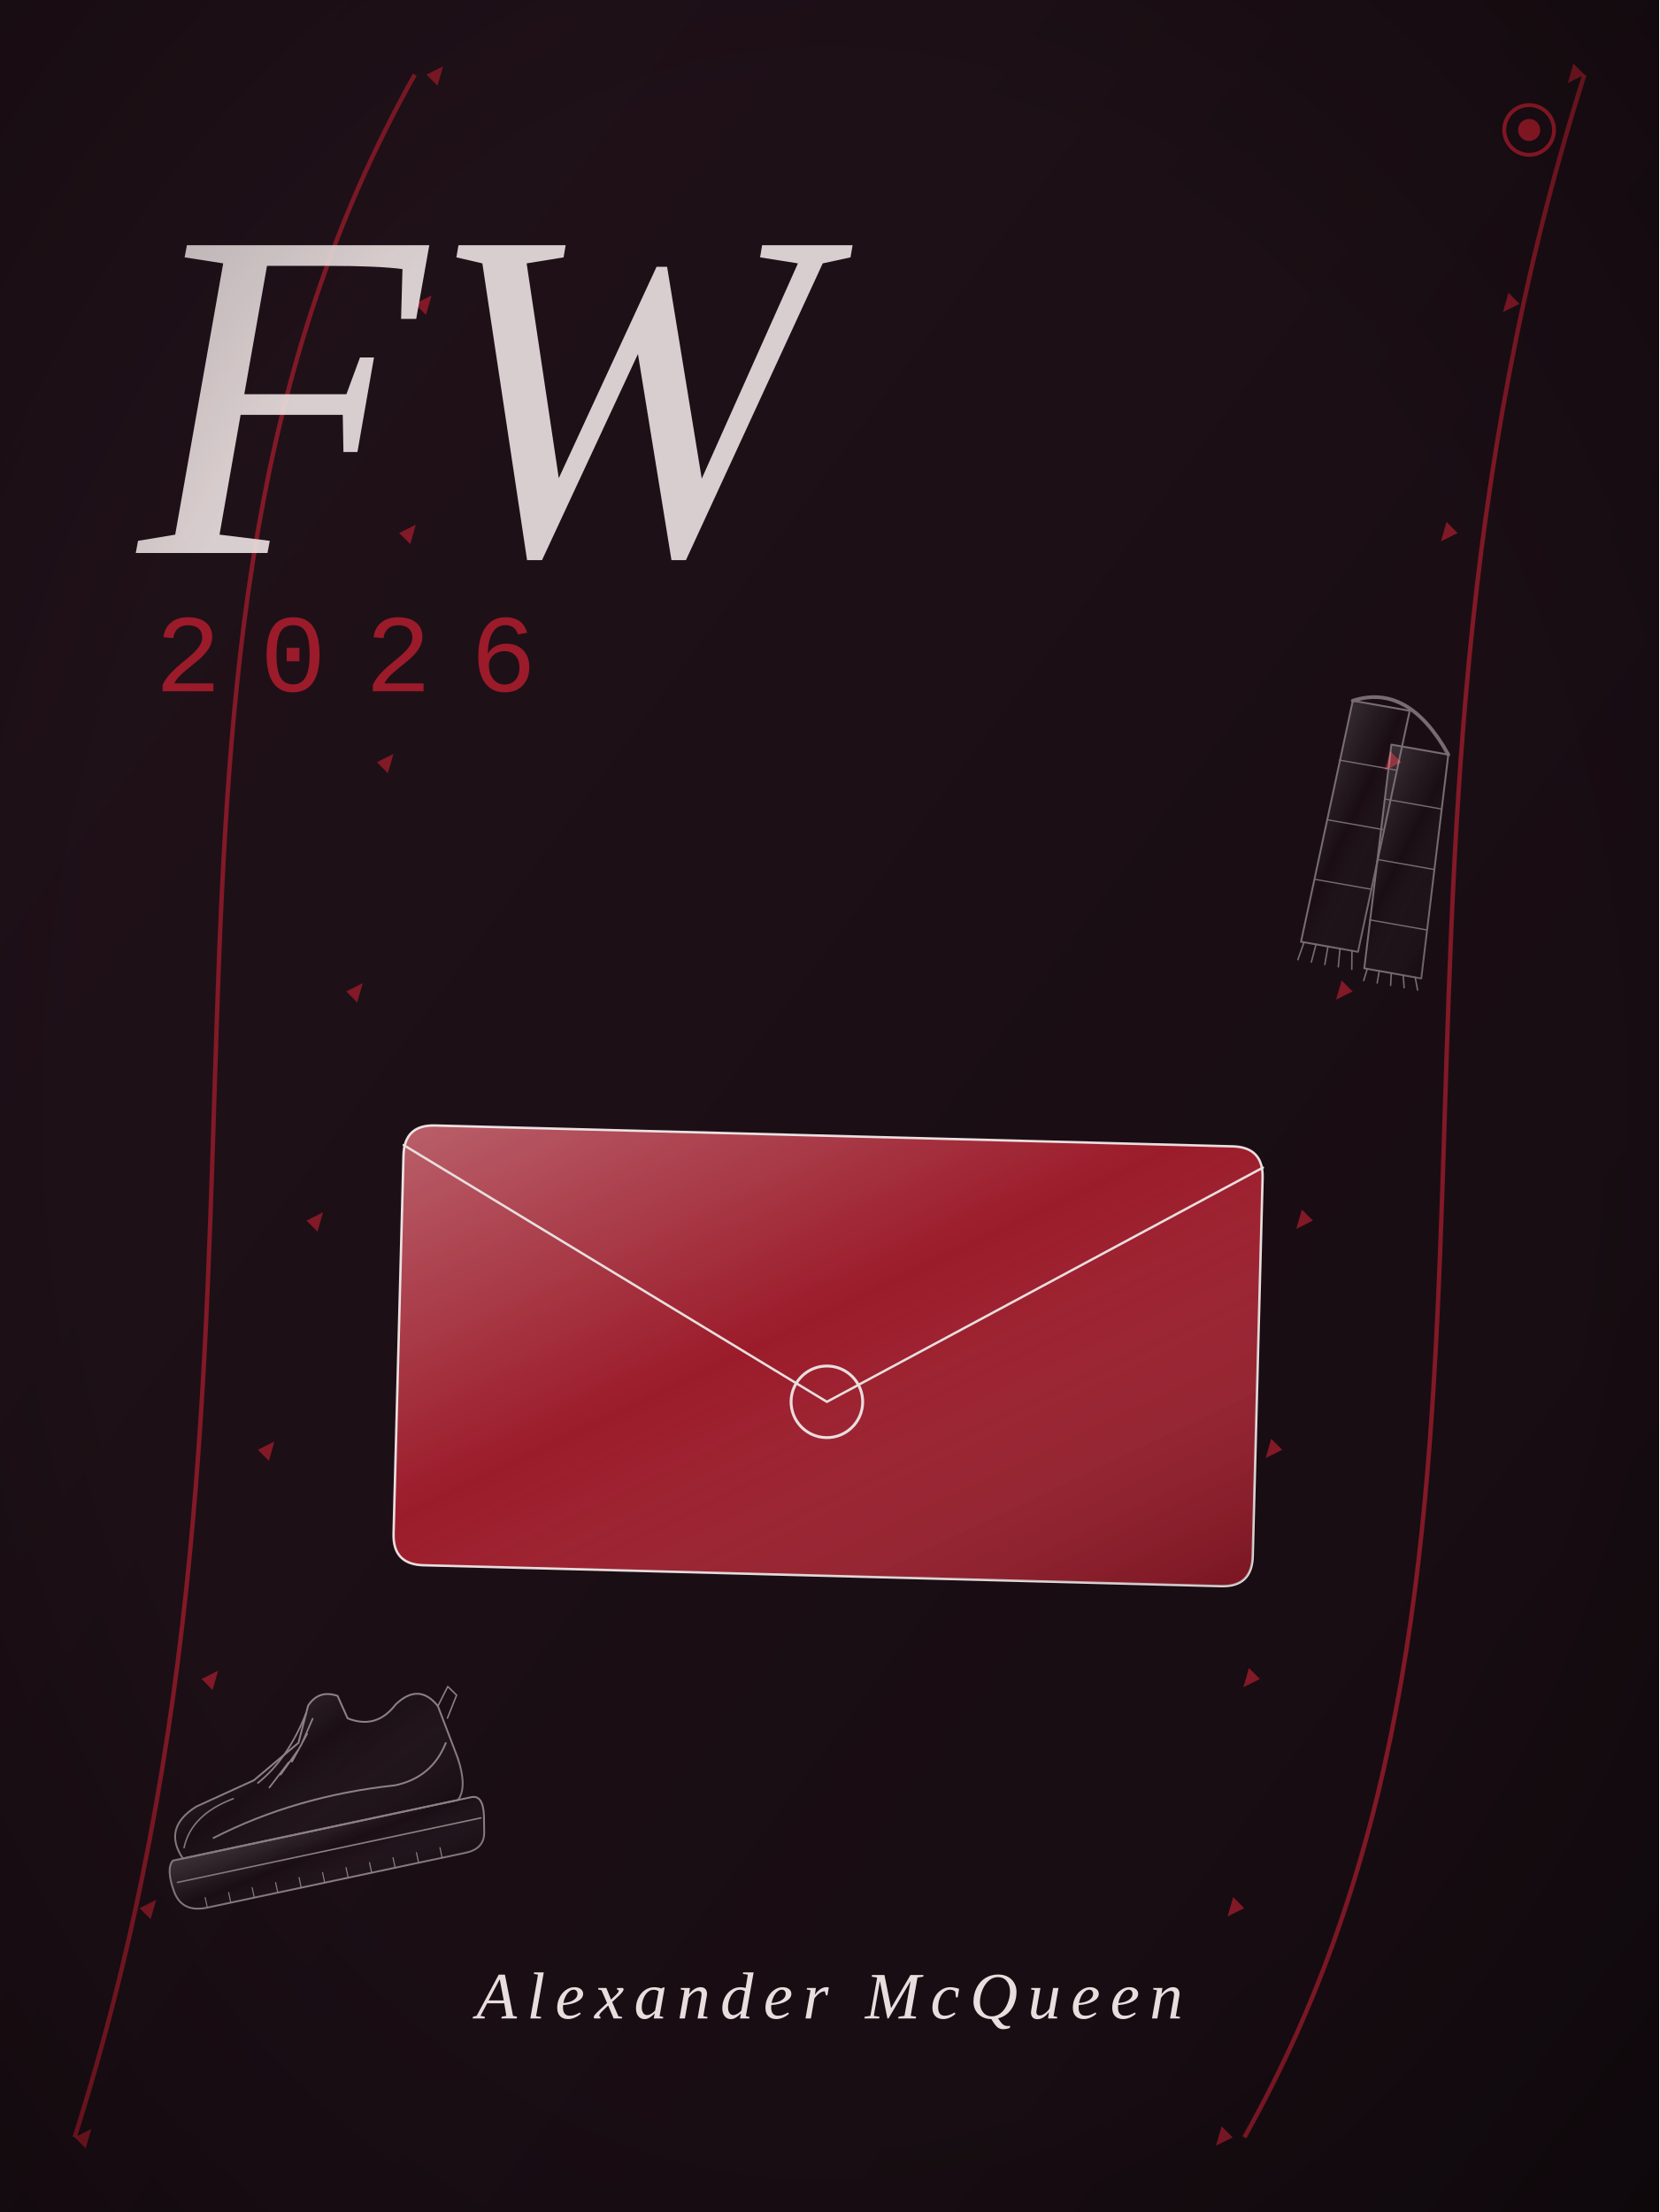
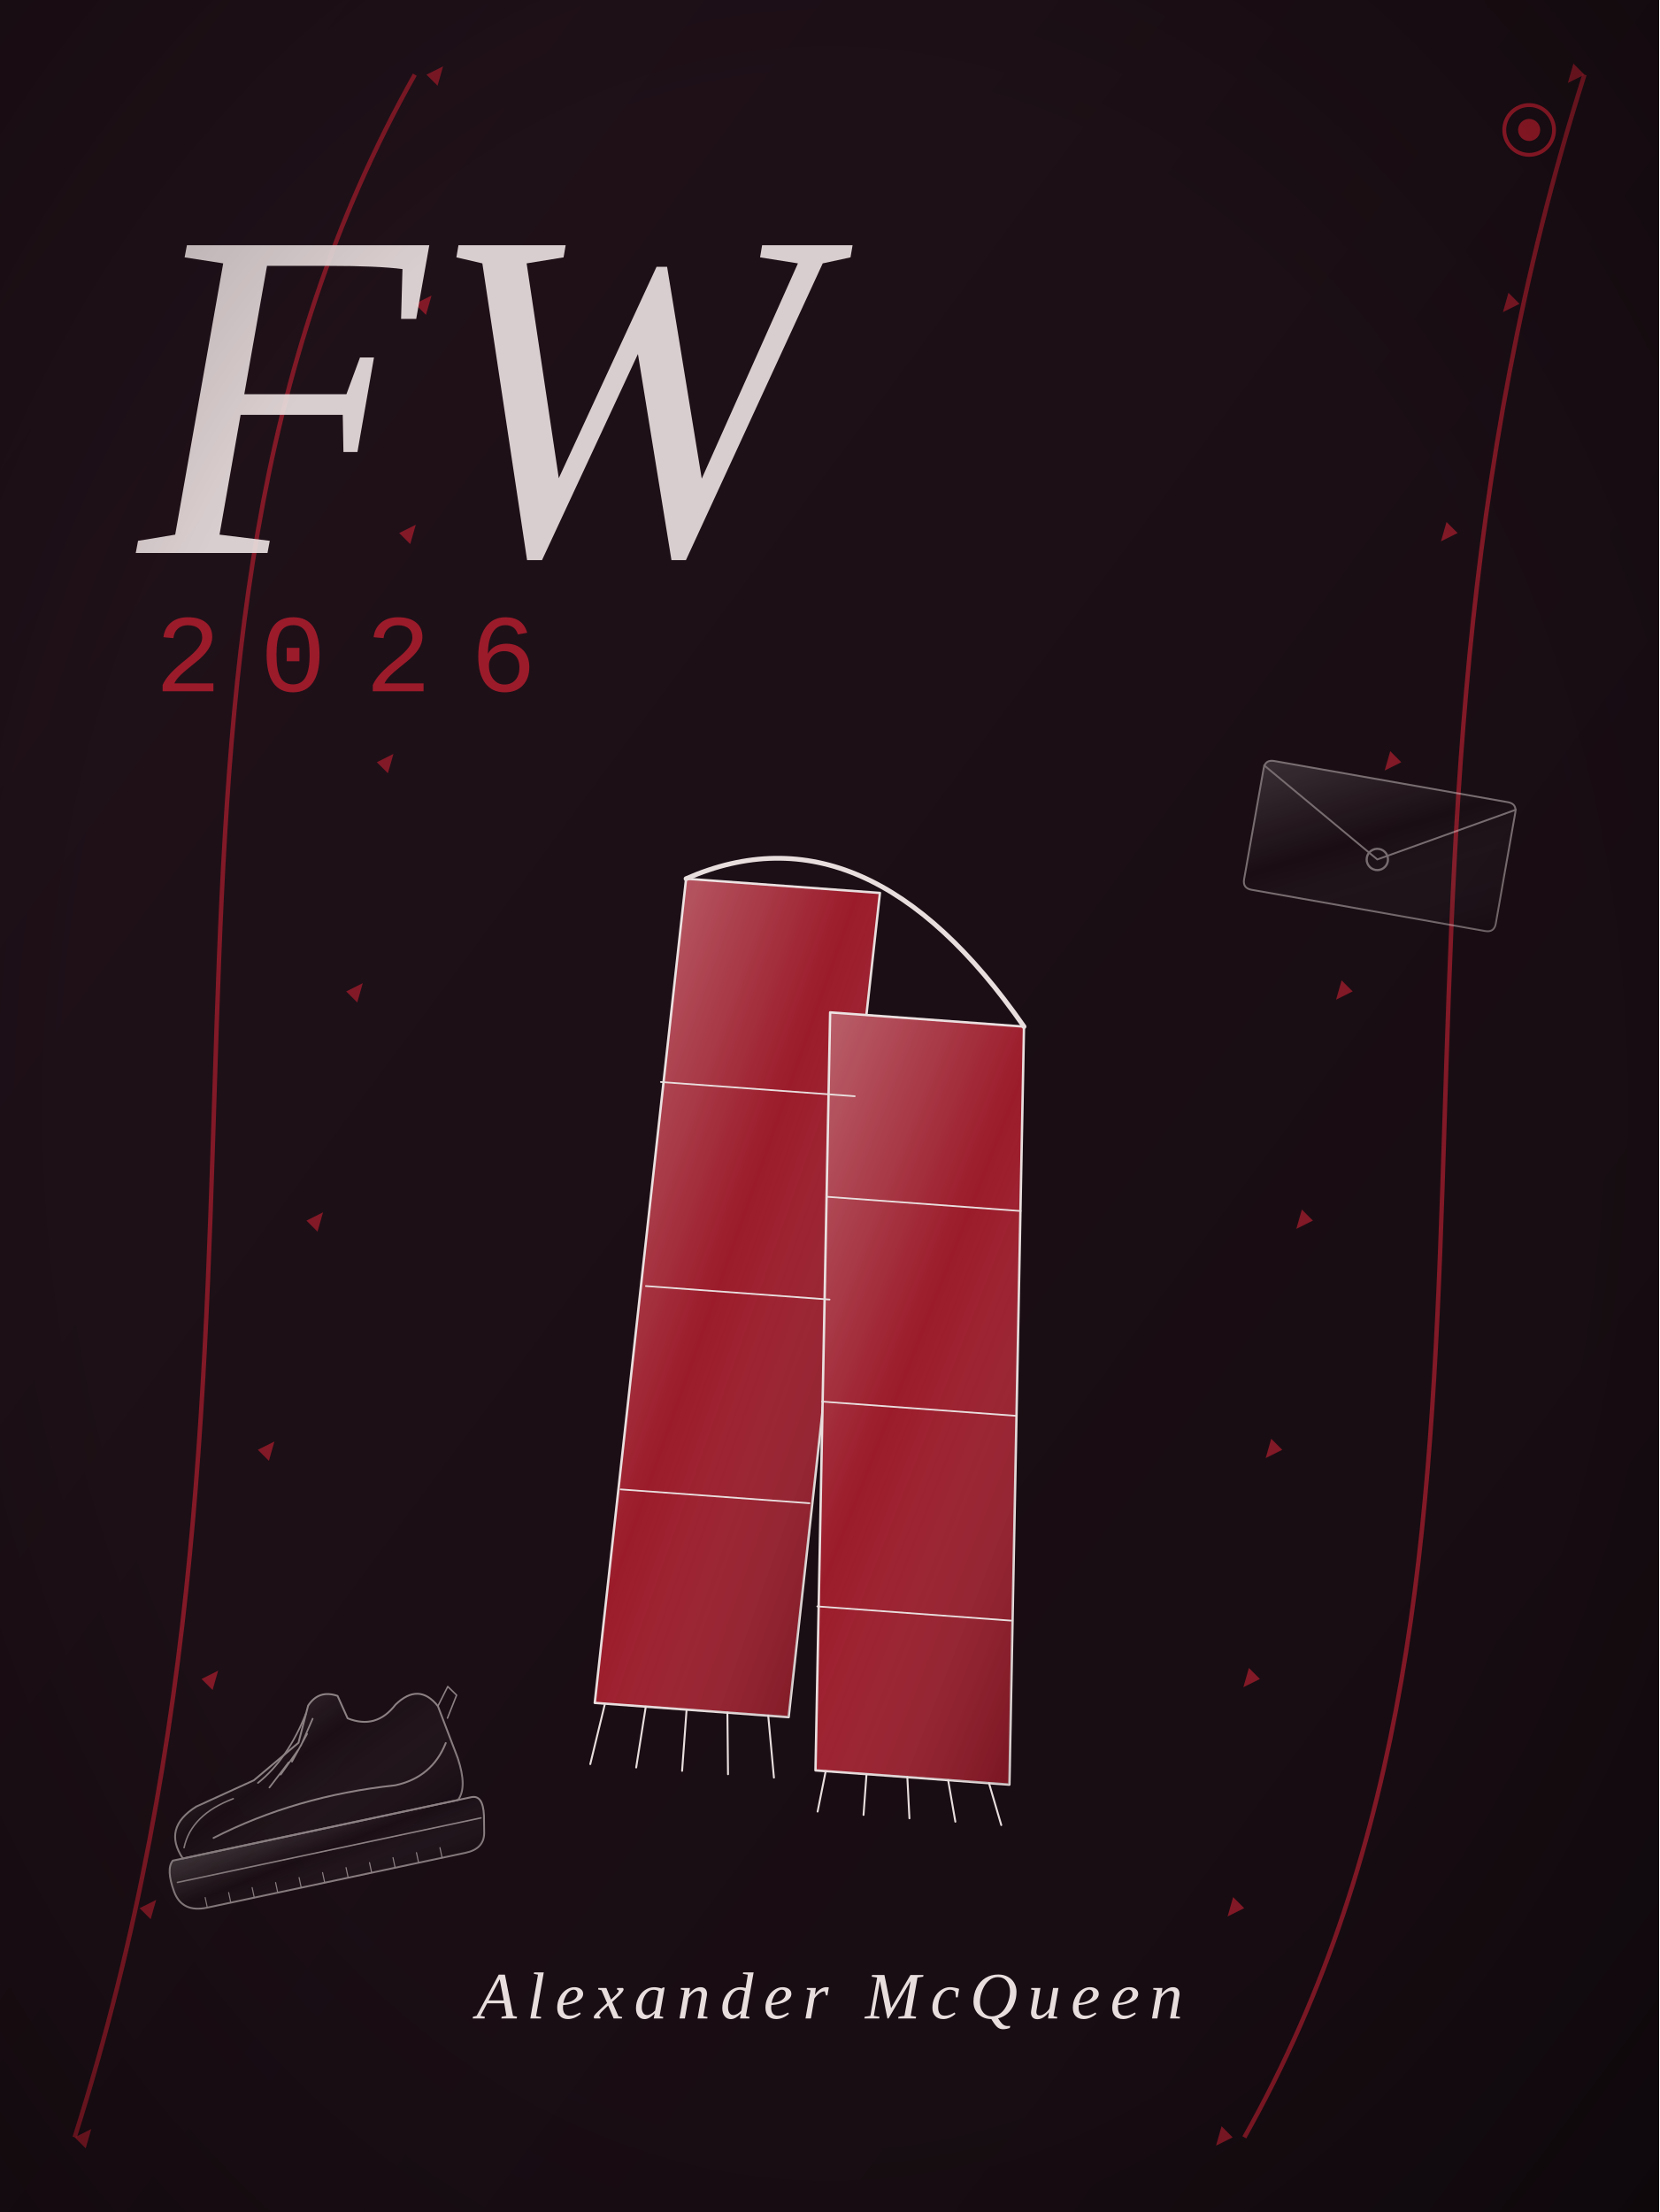
<svg xmlns="http://www.w3.org/2000/svg" viewBox="0 0 600 800" width="900" height="1200">
  <defs>
    <radialGradient id="bg" cx="50%" cy="42%" r="80%">
      <stop offset="0" stop-color="#22121A" />
      <stop offset="1" stop-color="#140B10" />
    </radialGradient>
    <linearGradient id="bgd" x1="0" y1="0" x2="1" y2="1">
      <stop offset="0" stop-color="#22121A" />
      <stop offset="1" stop-color="#140B10" />
    </linearGradient>
    <linearGradient id="sheen" x1="0" y1="0" x2="1" y2="1">
      <stop offset="0" stop-color="#fff" stop-opacity=".30" />
      <stop offset=".45" stop-color="#fff" stop-opacity="0" />
      <stop offset="1" stop-color="#000" stop-opacity=".22" />
    </linearGradient>
    <linearGradient id="multi" x1="0" y1="0" x2="1" y2="1">
      <stop offset="0" stop-color="#B3122E" />
      <stop offset=".35" stop-color="#C9A227" />
      <stop offset=".7" stop-color="#2F5D46" />
      <stop offset="1" stop-color="#3557A0" />
    </linearGradient>
    <radialGradient id="vig" cx="50%" cy="50%" r="75%">
      <stop offset=".6" stop-color="#000" stop-opacity="0" />
      <stop offset="1" stop-color="#000" stop-opacity=".35" />
    </radialGradient>
  </defs>
  <rect width="600" height="800" fill="url(#bgd)" />
  <path d="M27 773 C 120 480, 30 240, 150 27 M573 27 C 480 320, 570 560, 450 773" fill="none" stroke="#9B1B2A" stroke-width="1.6" opacity="0.8" />
  <path d="M27 773 l6 -3 l-2 7 Z" fill="#9B1B2A" opacity="0.8" />
  <path d="M573 27 l-6 3 l2 -7 Z" fill="#9B1B2A" opacity="0.8" />
  <path d="M50.483 690.111 l6 -3 l-2 7 Z" fill="#9B1B2A" opacity="0.8" />
  <path d="M549.517 109.889 l-6 3 l2 -7 Z" fill="#9B1B2A" opacity="0.8" />
  <path d="M72.884 607.222 l6 -3 l-2 7 Z" fill="#9B1B2A" opacity="0.8" />
  <path d="M527.116 192.778 l-6 3 l2 -7 Z" fill="#9B1B2A" opacity="0.8" />
  <path d="M93.244 524.333 l6 -3 l-2 7 Z" fill="#9B1B2A" opacity="0.8" />
  <path d="M506.756 275.667 l-6 3 l2 -7 Z" fill="#9B1B2A" opacity="0.8" />
  <path d="M110.825 441.444 l6 -3 l-2 7 Z" fill="#9B1B2A" opacity="0.8" />
  <path d="M489.175 358.556 l-6 3 l2 -7 Z" fill="#9B1B2A" opacity="0.8" />
  <path d="M125.196 358.556 l6 -3 l-2 7 Z" fill="#9B1B2A" opacity="0.8" />
  <path d="M474.804 441.444 l-6 3 l2 -7 Z" fill="#9B1B2A" opacity="0.8" />
  <path d="M136.279 275.667 l6 -3 l-2 7 Z" fill="#9B1B2A" opacity="0.8" />
  <path d="M463.721 524.333 l-6 3 l2 -7 Z" fill="#9B1B2A" opacity="0.8" />
  <path d="M144.359 192.778 l6 -3 l-2 7 Z" fill="#9B1B2A" opacity="0.8" />
  <path d="M455.641 607.222 l-6 3 l2 -7 Z" fill="#9B1B2A" opacity="0.8" />
  <path d="M150.052 109.889 l6 -3 l-2 7 Z" fill="#9B1B2A" opacity="0.8" />
  <path d="M449.948 690.111 l-6 3 l2 -7 Z" fill="#9B1B2A" opacity="0.8" />
  <path d="M154.234 27 l6 -3 l-2 7 Z" fill="#9B1B2A" opacity="0.8" />
  <path d="M445.766 773 l-6 3 l2 -7 Z" fill="#9B1B2A" opacity="0.8" />
  <circle cx="553" cy="47" r="9" fill="none" stroke="#9B1B2A" stroke-width="1.4" />
  <circle cx="553" cy="47" r="4" fill="#9B1B2A" />
-   <g transform="translate(300 470) rotate(1.5) scale(1.85) translate(-100 -100)">
-     <path d="M22 68 L178 68 Q184 68 184 74 L184 148 Q184 154 178 154 L22 154 Q16 154 16 148 L16 74 Q16 68 22 68 Z" fill="#9B1B2A" stroke="#E9DEDE" stroke-width="1.3" stroke-linejoin="round" stroke-linecap="round" vector-effect="non-scaling-stroke" />
-     <path d="M22 68 L178 68 Q184 68 184 74 L184 148 Q184 154 178 154 L22 154 Q16 154 16 148 L16 74 Q16 68 22 68 Z" fill="url(#sheen)" stroke="none" />
-     <path d="M16 72 L100 120 L184 72" fill="none" stroke="#E9DEDE" stroke-width="1.3" stroke-linejoin="round" stroke-linecap="round" vector-effect="non-scaling-stroke" />
-     <path d="M100 120 m-7 0 a7 7 0 1 0 14 0 a7 7 0 1 0 -14 0" fill="none" stroke="#E9DEDE" stroke-width="1.56" stroke-linejoin="round" stroke-linecap="round" vector-effect="non-scaling-stroke" />
+   <g transform="translate(300 470) rotate(4.2) scale(1.85) translate(-100 -100)">
+     <path d="M66 20 L104 20 L98 182 L60 182 Z" fill="#9B1B2A" stroke="#E9DEDE" stroke-width="1.3" stroke-linejoin="round" stroke-linecap="round" vector-effect="non-scaling-stroke" />
+     <path d="M66 20 L104 20 L98 182 L60 182 Z" fill="url(#sheen)" stroke="none" />
+     <path d="M96 44 L134 44 L142 192 L104 192 Z" fill="#9B1B2A" stroke="#E9DEDE" stroke-width="1.3" stroke-linejoin="round" stroke-linecap="round" vector-effect="non-scaling-stroke" />
+     <path d="M96 44 L134 44 L142 192 L104 192 Z" fill="url(#sheen)" stroke="none" />
+     <path d="M66 20 Q100 2 134 44" fill="none" stroke="#E9DEDE" stroke-width="2.6" stroke-linejoin="round" stroke-linecap="round" vector-effect="non-scaling-stroke" />
+     <path d="M64 60 L102 60 M64 100 L100 100 M62 140 L99 140 M98 80 L136 80 M100 120 L138 120 M102 160 L140 160" fill="none" stroke="#E9DEDE" stroke-width="0.91" stroke-linejoin="round" stroke-linecap="round" vector-effect="non-scaling-stroke" />
+     <path d="M62 182 L60 194 M70 182 L69 194 M78 182 L78 194 M86 182 L87 194 M94 182 L96 194 M106 192 L105 200 M114 192 L114 200 M122 192 L123 200 M130 192 L132 200 M138 192 L141 200" fill="none" stroke="#E9DEDE" stroke-width="1.04" stroke-linejoin="round" stroke-linecap="round" vector-effect="non-scaling-stroke" />
  </g>
  <g transform="translate(110 640) rotate(-12) scale(0.62) translate(-100 -100)" opacity="0.55">
    <path d="M20 136 Q12 116 34 108 L70 100 L100 84 L110 64 Q118 56 128 62 L131 76 Q146 86 160 74 Q176 64 184 80 L189 112 Q191 130 184 136 Z" fill="none" stroke="#E9DEDE" stroke-width="1" stroke-linejoin="round" stroke-linecap="round" vector-effect="non-scaling-stroke" />
    <path d="M20 136 Q12 116 34 108 L70 100 L100 84 L110 64 Q118 56 128 62 L131 76 Q146 86 160 74 Q176 64 184 80 L189 112 Q191 130 184 136 Z" fill="url(#sheen)" stroke="none" />
    <path d="M14 136 L192 136 Q199 136 197 148 L195 158 Q193 167 182 167 L28 167 Q13 167 11 154 Q9 140 14 136 Z" fill="none" stroke="#E9DEDE" stroke-width="1" stroke-linejoin="round" stroke-linecap="round" vector-effect="non-scaling-stroke" />
    <path d="M14 136 L192 136 Q199 136 197 148 L195 158 Q193 167 182 167 L28 167 Q13 167 11 154 Q9 140 14 136 Z" fill="url(#sheen)" stroke="none" />
    <path d="M14 149 L195 149" fill="none" stroke="#E9DEDE" stroke-width="0.8" stroke-linejoin="round" stroke-linecap="round" vector-effect="non-scaling-stroke" />
    <path d="M28 161 L28 167 M42 161 L42 167 M56 161 L56 167 M70 161 L70 167 M84 161 L84 167 M98 161 L98 167 M112 161 L112 167 M126 161 L126 167 M140 161 L140 167 M154 161 L154 167 M168 161 L168 167" fill="none" stroke="#E9DEDE" stroke-width="0.6" stroke-linejoin="round" stroke-linecap="round" vector-effect="non-scaling-stroke" />
    <path d="M72 102 Q92 92 108 68" fill="none" stroke="#E9DEDE" stroke-width="0.9" stroke-linejoin="round" stroke-linecap="round" vector-effect="non-scaling-stroke" />
    <path d="M78 106 L92 94 M86 100 L99 88 M94 94 L106 80 M101 86 L111 72" fill="none" stroke="#E9DEDE" stroke-width="0.9" stroke-linejoin="round" stroke-linecap="round" vector-effect="non-scaling-stroke" />
    <path d="M40 128 Q92 114 150 120 Q172 120 184 102" fill="none" stroke="#E9DEDE" stroke-width="1" stroke-linejoin="round" stroke-linecap="round" vector-effect="non-scaling-stroke" />
    <path d="M22 130 Q30 112 56 108" fill="none" stroke="#E9DEDE" stroke-width="0.8" stroke-linejoin="round" stroke-linecap="round" vector-effect="non-scaling-stroke" />
    <path d="M184 80 L192 70 L196 76 L188 88" fill="none" stroke="#E9DEDE" stroke-width="0.8" stroke-linejoin="round" stroke-linecap="round" vector-effect="non-scaling-stroke" />
  </g>
  <g transform="translate(500 300) rotate(10) scale(0.55) translate(-100 -100)" opacity="0.45">
-     <path d="M66 20 L104 20 L98 182 L60 182 Z" fill="none" stroke="#E9DEDE" stroke-width="1" stroke-linejoin="round" stroke-linecap="round" vector-effect="non-scaling-stroke" />
-     <path d="M66 20 L104 20 L98 182 L60 182 Z" fill="url(#sheen)" stroke="none" />
-     <path d="M96 44 L134 44 L142 192 L104 192 Z" fill="none" stroke="#E9DEDE" stroke-width="1" stroke-linejoin="round" stroke-linecap="round" vector-effect="non-scaling-stroke" />
-     <path d="M96 44 L134 44 L142 192 L104 192 Z" fill="url(#sheen)" stroke="none" />
-     <path d="M66 20 Q100 2 134 44" fill="none" stroke="#E9DEDE" stroke-width="2" stroke-linejoin="round" stroke-linecap="round" vector-effect="non-scaling-stroke" />
-     <path d="M64 60 L102 60 M64 100 L100 100 M62 140 L99 140 M98 80 L136 80 M100 120 L138 120 M102 160 L140 160" fill="none" stroke="#E9DEDE" stroke-width="0.7" stroke-linejoin="round" stroke-linecap="round" vector-effect="non-scaling-stroke" />
-     <path d="M62 182 L60 194 M70 182 L69 194 M78 182 L78 194 M86 182 L87 194 M94 182 L96 194 M106 192 L105 200 M114 192 L114 200 M122 192 L123 200 M130 192 L132 200 M138 192 L141 200" fill="none" stroke="#E9DEDE" stroke-width="0.8" stroke-linejoin="round" stroke-linecap="round" vector-effect="non-scaling-stroke" />
+     <path d="M22 68 L178 68 Q184 68 184 74 L184 148 Q184 154 178 154 L22 154 Q16 154 16 148 L16 74 Q16 68 22 68 Z" fill="none" stroke="#E9DEDE" stroke-width="1" stroke-linejoin="round" stroke-linecap="round" vector-effect="non-scaling-stroke" />
+     <path d="M22 68 L178 68 Q184 68 184 74 L184 148 Q184 154 178 154 L22 154 Q16 154 16 148 L16 74 Q16 68 22 68 Z" fill="url(#sheen)" stroke="none" />
+     <path d="M16 72 L100 120 L184 72" fill="none" stroke="#E9DEDE" stroke-width="1" stroke-linejoin="round" stroke-linecap="round" vector-effect="non-scaling-stroke" />
+     <path d="M100 120 m-7 0 a7 7 0 1 0 14 0 a7 7 0 1 0 -14 0" fill="none" stroke="#E9DEDE" stroke-width="1.2" stroke-linejoin="round" stroke-linecap="round" vector-effect="non-scaling-stroke" />
  </g>
  <text x="50" y="200" font-family="Georgia, 'Times New Roman', serif" font-weight="400" font-size="170" fill="#E9DEDE" opacity="0.92" font-style="italic">FW</text>
  <text x="56" y="250" font-family="'Courier New', monospace" font-size="40" letter-spacing="14" fill="#9B1B2A">2026</text>
  <g>
    <text x="300" y="730" text-anchor="middle" font-size="24" fill="#E9DEDE" font-family="Georgia, 'Times New Roman', serif" font-weight="400" letter-spacing="3.6" font-style="italic">Alexander McQueen</text>
  </g>
  <rect width="600" height="800" fill="url(#vig)" />
</svg>
